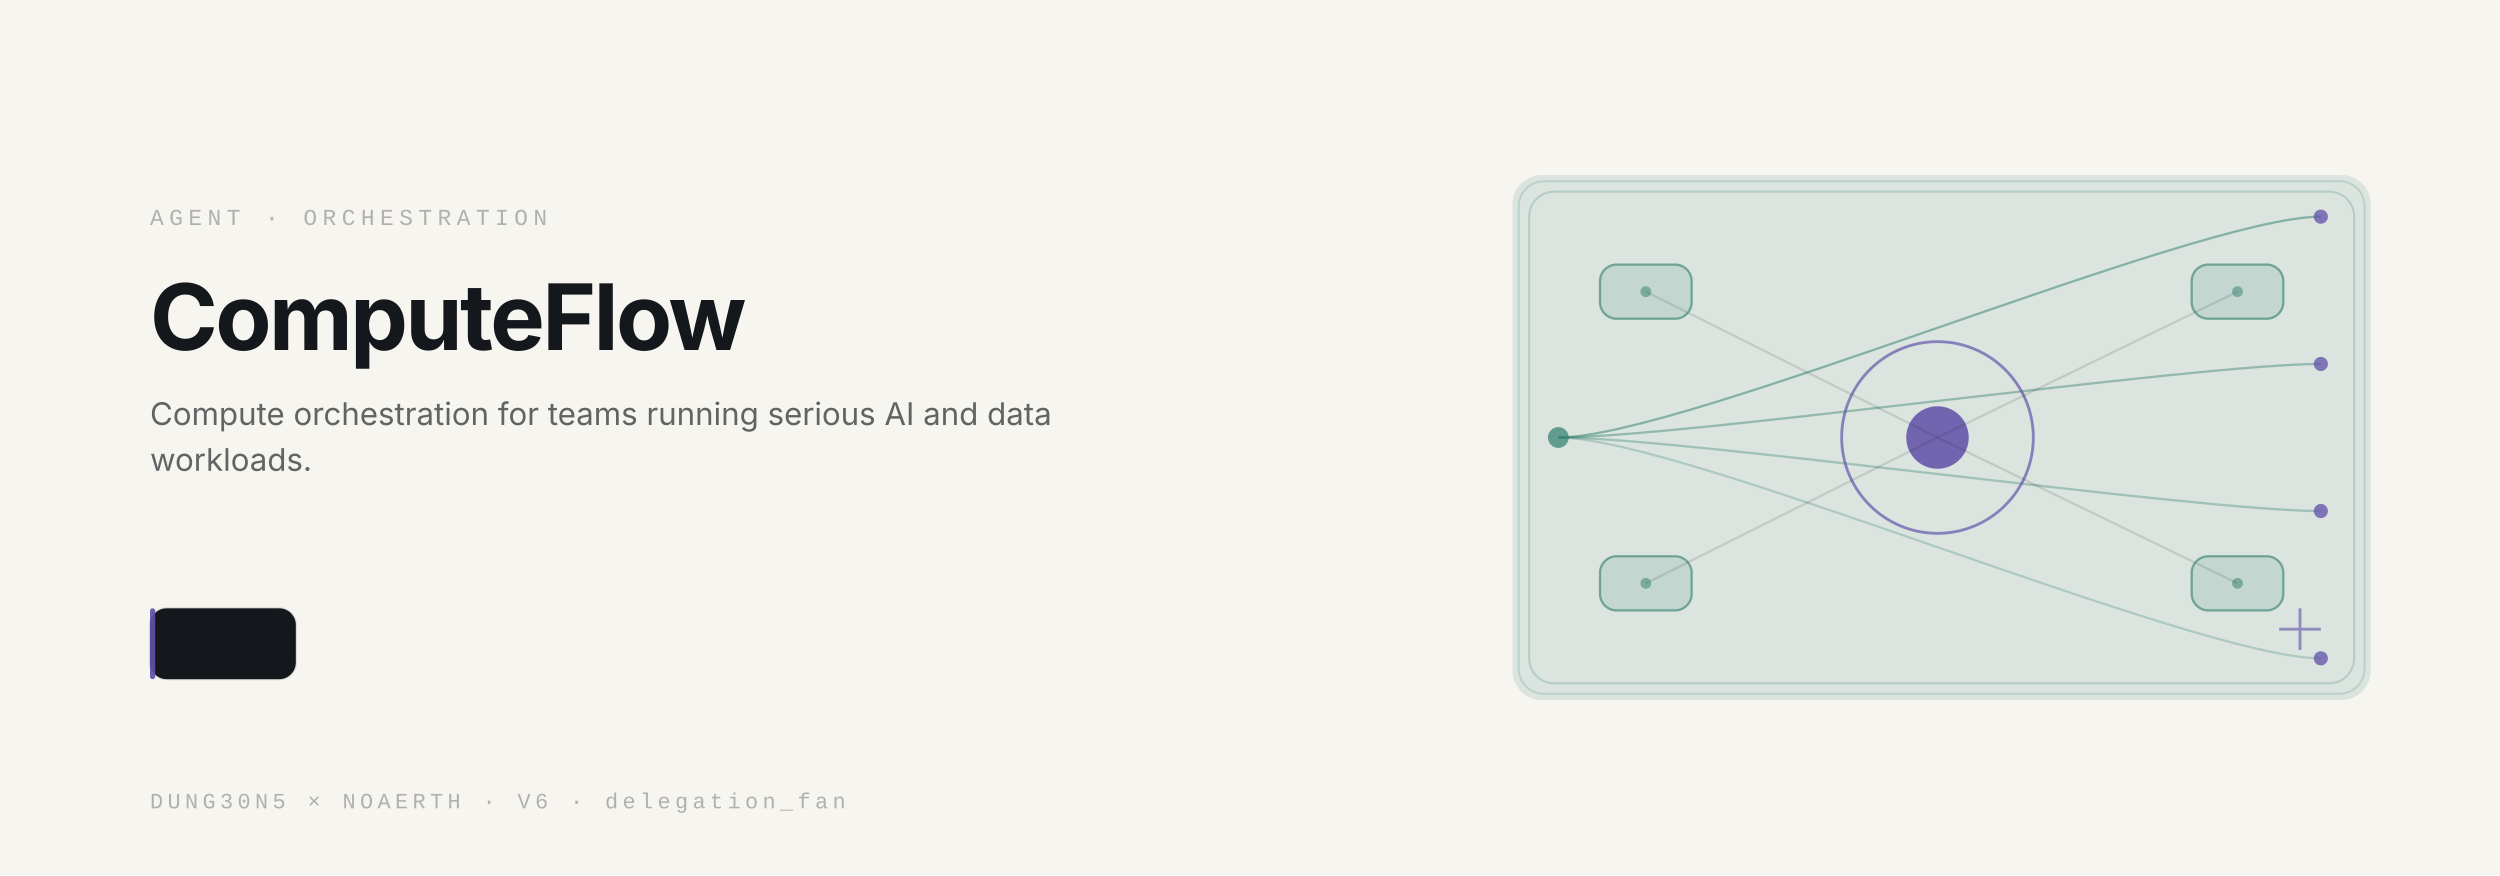
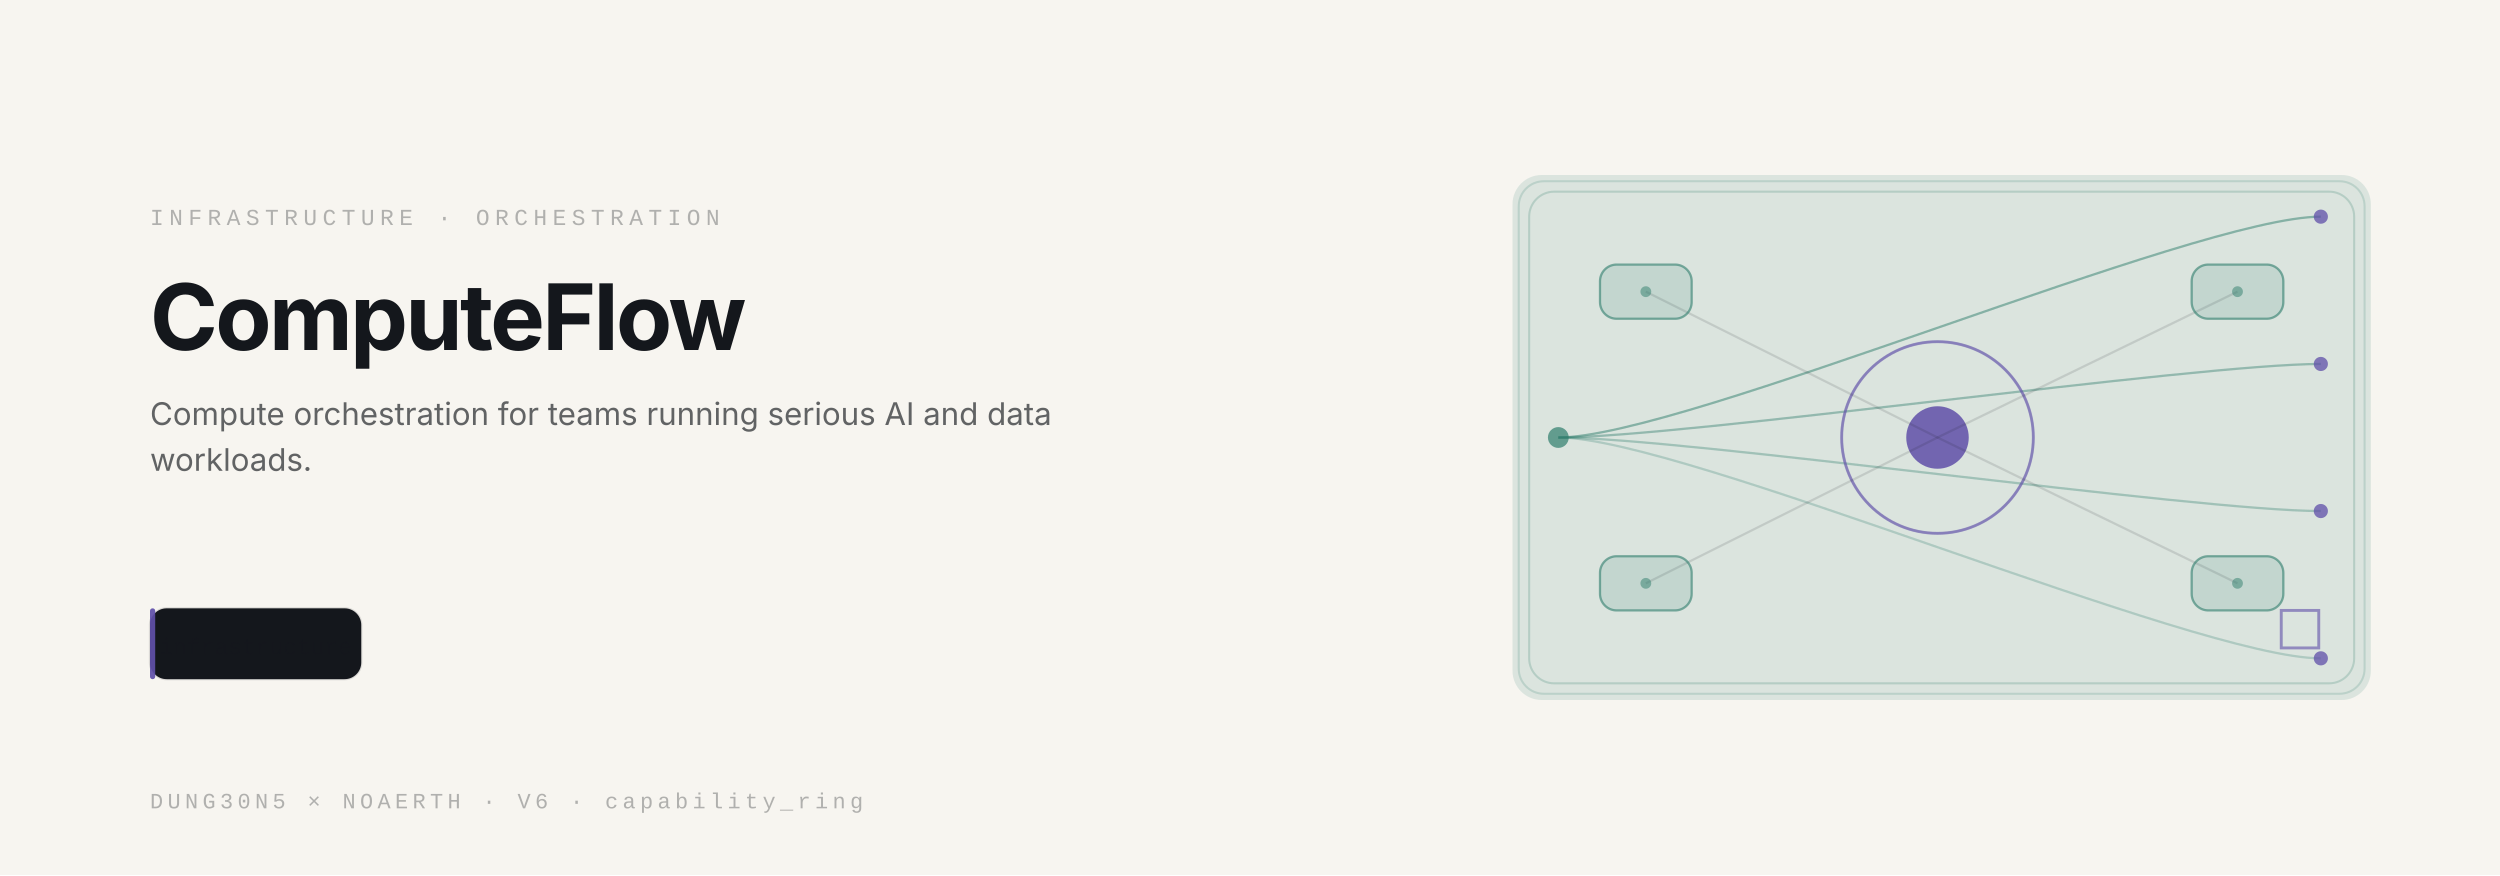
<svg xmlns="http://www.w3.org/2000/svg" viewBox="0 0 1200 420" width="1200" height="420" role="img" aria-label="ComputeFlow: nodes advertise, a coordinator selects, work converges">
  <rect width="1200" height="420" fill="#f7f5f0" />
-   <text x="72" y="108" font-family="ui-monospace, SFMono-Regular, Menlo, Monaco, Consolas, 'Liberation Mono', monospace" font-size="11" letter-spacing="2.6" fill="#14171c4f">AGENT · ORCHESTRATION</text>
+   <text x="72" y="108" font-family="ui-monospace, SFMono-Regular, Menlo, Monaco, Consolas, 'Liberation Mono', monospace" font-size="11" letter-spacing="2.6" fill="#14171c4f">INFRASTRUCTURE · ORCHESTRATION</text>
  <text x="72" y="168" font-family="-apple-system, BlinkMacSystemFont, 'Segoe UI', Inter, Helvetica, Arial, sans-serif" font-size="44" font-weight="660" letter-spacing="-1.2" fill="#14171c">ComputeFlow</text>
  <text x="72" y="204" font-family="-apple-system, BlinkMacSystemFont, 'Segoe UI', Inter, Helvetica, Arial, sans-serif" font-size="15" fill="#14171ca8">Compute orchestration for teams running serious AI and data</text>
  <text x="72" y="226" font-family="-apple-system, BlinkMacSystemFont, 'Segoe UI', Inter, Helvetica, Arial, sans-serif" font-size="15" fill="#14171ca8">workloads.</text>
-   <rect x="72.0" y="292.0" width="70.0" height="34.0" rx="8" fill="#14171c" stroke="#14171c1f" stroke-width="1.1" />
+   <rect x="72.0" y="292.0" width="101.4" height="34.0" rx="8" fill="#14171c" stroke="#14171c1f" stroke-width="1.1" />
  <rect x="72.0" y="292.0" width="2.5" height="34.0" rx="1.2" fill="#5f4fa8" opacity="0.92" />
-   <text x="107.0" y="314" font-family="ui-monospace, SFMono-Regular, Menlo, Monaco, Consolas, 'Liberation Mono', monospace" font-size="11" fill="#14171c" fill-opacity="0.82" text-anchor="middle">agent</text>
+   <text x="122.7" y="314" font-family="ui-monospace, SFMono-Regular, Menlo, Monaco, Consolas, 'Liberation Mono', monospace" font-size="11" fill="#14171c" fill-opacity="0.82" text-anchor="middle">infrastructure</text>
  <rect x="726.0" y="84.0" width="412.0" height="252.0" rx="14" fill="#2f7d6c" fill-opacity="0.14" />
  <rect x="729.0" y="87.0" width="406.0" height="246.0" rx="12" fill="none" stroke="#2f7d6c" stroke-width="1" stroke-opacity="0.18" />
  <circle cx="748.0" cy="210.0" r="5" fill="#2f7d6c" opacity="0.7" />
  <path d="M748.0 210.0 C808.0 210.0 1054.0 104.0 1114.0 104.0" fill="none" stroke="#2f7d6c" stroke-width="1.1" opacity="0.50" />
  <circle cx="1114.0" cy="104.0" r="3.4" fill="#5f4fa8" opacity="0.75" />
  <path d="M748.0 210.0 C808.0 210.0 1054.0 174.7 1114.0 174.7" fill="none" stroke="#2f7d6c" stroke-width="1.1" opacity="0.42" />
  <circle cx="1114.0" cy="174.7" r="3.4" fill="#5f4fa8" opacity="0.75" />
  <path d="M748.0 210.0 C808.0 210.0 1054.0 245.3 1114.0 245.3" fill="none" stroke="#2f7d6c" stroke-width="1.1" opacity="0.34" />
  <circle cx="1114.0" cy="245.3" r="3.4" fill="#5f4fa8" opacity="0.75" />
  <path d="M748.0 210.0 C808.0 210.0 1054.0 316.0 1114.0 316.0" fill="none" stroke="#2f7d6c" stroke-width="1.1" opacity="0.26" />
  <circle cx="1114.0" cy="316.0" r="3.4" fill="#5f4fa8" opacity="0.75" />
  <rect x="734.0" y="92.0" width="396.0" height="236.0" rx="12" fill="none" stroke="#2f7d6c" stroke-width="1" stroke-opacity="0.22" />
-   <path d="M1094.0 302.0 h20 M1104.0 292.0 v20" stroke="#5f4fa8" stroke-width="1.4" opacity="0.6" />
+   <path d="M1095.0 293.0 h18 v18 h-18 z" fill="none" stroke="#5f4fa8" stroke-width="1.4" opacity="0.6" />
  <circle cx="930" cy="210" r="46" fill="none" stroke="#5f4fa8" stroke-width="1.4" opacity="0.55" />
  <circle cx="930" cy="210" r="15" fill="#5f4fa8" opacity="0.85" />
  <circle cx="930.0" cy="210.0" r="46.0" fill="none" stroke="#5f4fa8" stroke-width="1.1" opacity="0.28" />
  <line x1="790" y1="140" x2="930" y2="210" stroke="#14171c1f" stroke-width="1.1" />
  <circle cx="790.0" cy="140.0" r="2.6" fill="#2f7d6c" opacity="0.5" />
  <rect x="768" y="127" width="44" height="26" rx="8" fill="#2f7d6c" fill-opacity="0.14" stroke="#2f7d6c" stroke-width="1.1" stroke-opacity="0.6" opacity="1" />
  <line x1="1074" y1="140" x2="930" y2="210" stroke="#14171c1f" stroke-width="1.1" />
  <circle cx="1074.0" cy="140.0" r="2.6" fill="#2f7d6c" opacity="0.5" />
  <rect x="1052" y="127" width="44" height="26" rx="8" fill="#2f7d6c" fill-opacity="0.14" stroke="#2f7d6c" stroke-width="1.1" stroke-opacity="0.6" opacity="1" />
  <line x1="790" y1="280" x2="930" y2="210" stroke="#14171c1f" stroke-width="1.1" />
  <circle cx="790.0" cy="280.0" r="2.6" fill="#2f7d6c" opacity="0.5" />
  <rect x="768" y="267" width="44" height="26" rx="8" fill="#2f7d6c" fill-opacity="0.14" stroke="#2f7d6c" stroke-width="1.1" stroke-opacity="0.6" opacity="1" />
  <line x1="1074" y1="280" x2="930" y2="210" stroke="#14171c1f" stroke-width="1.1" />
  <circle cx="1074.0" cy="280.0" r="2.6" fill="#2f7d6c" opacity="0.5" />
  <rect x="1052" y="267" width="44" height="26" rx="8" fill="#2f7d6c" fill-opacity="0.14" stroke="#2f7d6c" stroke-width="1.1" stroke-opacity="0.6" opacity="1" />
-   <text x="72" y="388" font-family="ui-monospace, SFMono-Regular, Menlo, Monaco, Consolas, 'Liberation Mono', monospace" font-size="10.5" letter-spacing="2.1" fill="#14171c4f">DUNG30N5 × NOAERTH · V6 · delegation_fan</text>
+   <text x="72" y="388" font-family="ui-monospace, SFMono-Regular, Menlo, Monaco, Consolas, 'Liberation Mono', monospace" font-size="10.5" letter-spacing="2.1" fill="#14171c4f">DUNG30N5 × NOAERTH · V6 · capability_ring</text>
</svg>
